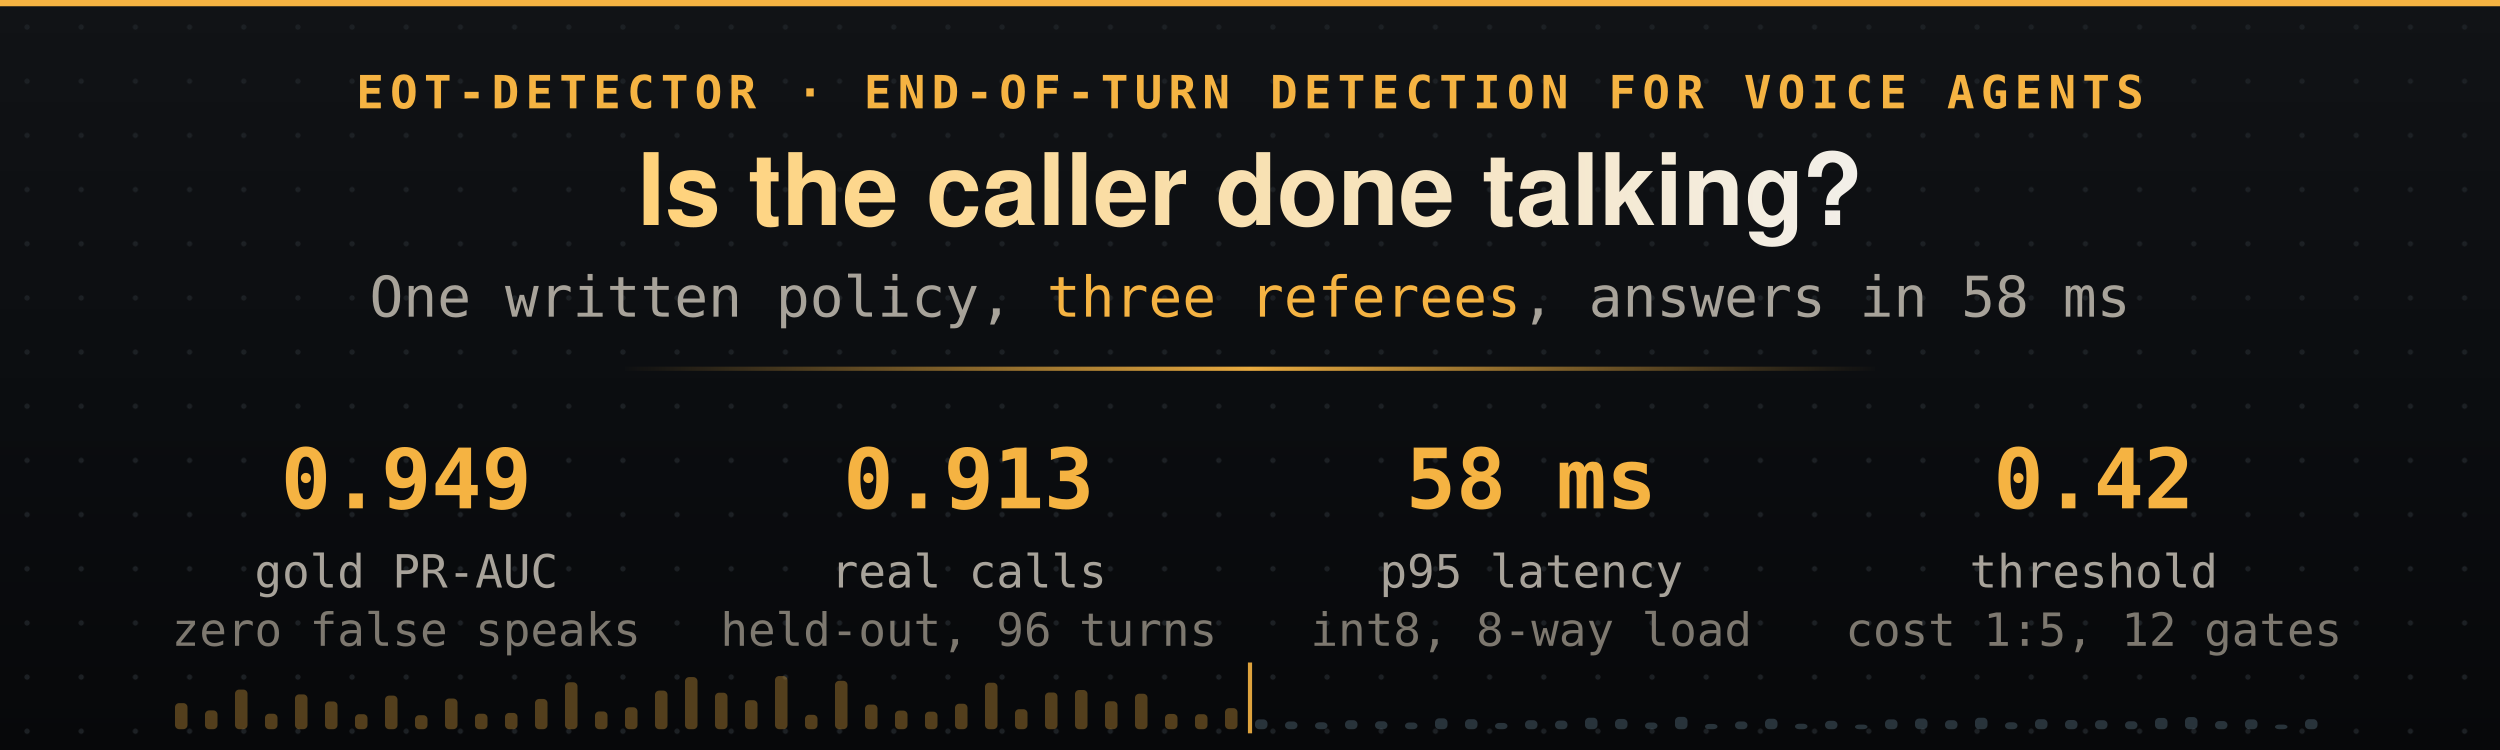
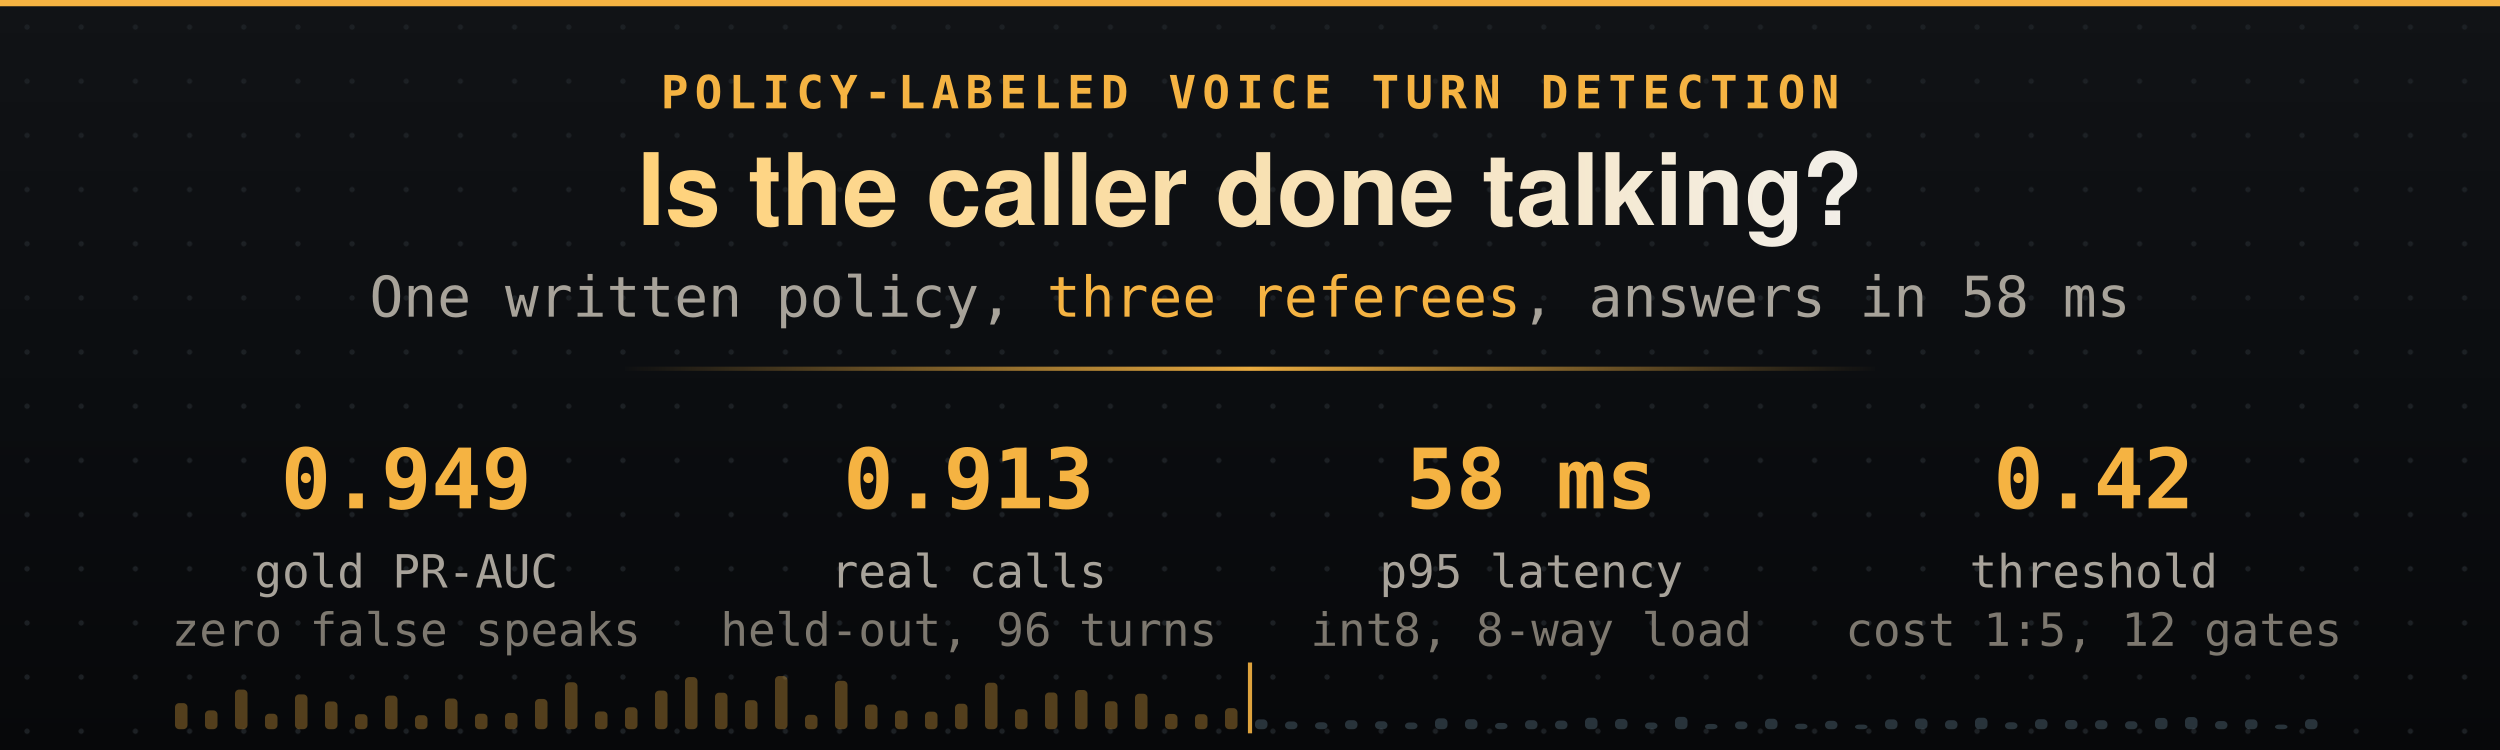
- <svg xmlns="http://www.w3.org/2000/svg" viewBox="0 0 1200 360" width="1200" height="360" role="img" aria-label="eot-detector: an end-of-turn detector for voice agents that scores 0.949 on a frozen human gold set with zero false interruptions, 0.913 on held-out real calls, and answers in 58 ms p95 on int8 CPU at threshold 0.42">
+ <svg xmlns="http://www.w3.org/2000/svg" viewBox="0 0 1200 360" width="1200" height="360" role="img" aria-label="policy-labeled-voice-turn-detection: an end-of-turn detector for voice agents that scores 0.949 on a frozen human gold set with zero false interruptions, 0.913 on held-out real calls, and answers in 58 ms p95 on int8 CPU at threshold 0.42">
  <defs>
    <linearGradient id="bg" x1="0" y1="0" x2="0" y2="1">
      <stop offset="0" stop-color="#111316" />
      <stop offset="0.55" stop-color="#0b0d10" />
      <stop offset="1" stop-color="#07080a" />
    </linearGradient>
    <pattern id="dots" width="26" height="26" patternUnits="userSpaceOnUse">
      <circle cx="13" cy="13" r="1.3" fill="#1c2024" />
    </pattern>
  </defs>
  <rect x="0" y="0" width="1200" height="360" rx="0" fill="url(#bg)" />
  <rect x="0" y="0" width="1200" height="360" rx="0" fill="url(#dots)" />
  <rect x="0" y="0" width="1200" height="3" rx="0" fill="#f5b342" />
-   <text x="600" y="52" font-family="ui-monospace, SFMono-Regular, Menlo, monospace" font-size="22" fill="#f5b342" font-weight="700" text-anchor="middle" letter-spacing="3">EOT-DETECTOR · END-OF-TURN DETECTION FOR VOICE AGENTS</text>
+   <text x="600" y="52" font-family="ui-monospace, SFMono-Regular, Menlo, monospace" font-size="22" fill="#f5b342" font-weight="700" text-anchor="middle" letter-spacing="3">POLICY-LABELED VOICE TURN DETECTION</text>
  <defs>
    <linearGradient id="ttl" x1="0" y1="0" x2="1" y2="0">
      <stop offset="0" stop-color="#ffd27a" />
      <stop offset="1" stop-color="#f2efe9" />
    </linearGradient>
    <linearGradient id="rule" x1="0" y1="0" x2="1" y2="0">
      <stop offset="0" stop-color="#f5b342" stop-opacity="0" />
      <stop offset="0.5" stop-color="#f5b342" stop-opacity="0.95" />
      <stop offset="1" stop-color="#f5b342" stop-opacity="0" />
    </linearGradient>
  </defs>
  <text x="600" y="108" font-family="-apple-system, BlinkMacSystemFont, 'Segoe UI', Helvetica, Arial, sans-serif" font-size="48" fill="url(#ttl)" font-weight="700" text-anchor="middle">Is the caller done talking?</text>
  <text x="600" y="152" font-family="ui-monospace, SFMono-Regular, Menlo, monospace" font-size="27" fill="#a8a39a" text-anchor="middle">One written policy, <tspan fill="#f5b342">three referees</tspan>, answers in 58 ms</text>
  <rect x="300" y="176" width="600" height="2" rx="0" fill="url(#rule)" />
  <text x="195" y="244" font-family="ui-monospace, SFMono-Regular, Menlo, monospace" font-size="40" fill="#f5b342" font-weight="700" text-anchor="middle">0.949</text>
  <text x="195" y="282" font-family="ui-monospace, SFMono-Regular, Menlo, monospace" font-size="22" fill="#a8a39a" text-anchor="middle">gold PR-AUC</text>
  <text x="195" y="310" font-family="ui-monospace, SFMono-Regular, Menlo, monospace" font-size="22" fill="#7d786f" text-anchor="middle">zero false speaks</text>
  <text x="465" y="244" font-family="ui-monospace, SFMono-Regular, Menlo, monospace" font-size="40" fill="#f5b342" font-weight="700" text-anchor="middle">0.913</text>
  <text x="465" y="282" font-family="ui-monospace, SFMono-Regular, Menlo, monospace" font-size="22" fill="#a8a39a" text-anchor="middle">real calls</text>
  <text x="465" y="310" font-family="ui-monospace, SFMono-Regular, Menlo, monospace" font-size="22" fill="#7d786f" text-anchor="middle">held-out, 96 turns</text>
  <text x="735" y="244" font-family="ui-monospace, SFMono-Regular, Menlo, monospace" font-size="40" fill="#f5b342" font-weight="700" text-anchor="middle">58 ms</text>
  <text x="735" y="282" font-family="ui-monospace, SFMono-Regular, Menlo, monospace" font-size="22" fill="#a8a39a" text-anchor="middle">p95 latency</text>
  <text x="735" y="310" font-family="ui-monospace, SFMono-Regular, Menlo, monospace" font-size="22" fill="#7d786f" text-anchor="middle">int8, 8-way load</text>
  <text x="1005" y="244" font-family="ui-monospace, SFMono-Regular, Menlo, monospace" font-size="40" fill="#f5b342" font-weight="700" text-anchor="middle">0.42</text>
  <text x="1005" y="282" font-family="ui-monospace, SFMono-Regular, Menlo, monospace" font-size="22" fill="#a8a39a" text-anchor="middle">threshold</text>
  <text x="1005" y="310" font-family="ui-monospace, SFMono-Regular, Menlo, monospace" font-size="22" fill="#7d786f" text-anchor="middle">cost 1:5, 12 gates</text>
  <rect x="84.0" y="337.5" width="6" height="12.5" rx="2" fill="#f5b342" opacity="0.32" />
  <rect x="98.4" y="341.0" width="6" height="9.0" rx="2" fill="#f5b342" opacity="0.32" />
  <rect x="112.8" y="331.0" width="6" height="19.0" rx="2" fill="#f5b342" opacity="0.32" />
  <rect x="127.2" y="342.6" width="6" height="7.4" rx="2" fill="#f5b342" opacity="0.32" />
  <rect x="141.6" y="333.3" width="6" height="16.7" rx="2" fill="#f5b342" opacity="0.32" />
  <rect x="156.0" y="336.7" width="6" height="13.3" rx="2" fill="#f5b342" opacity="0.32" />
  <rect x="170.4" y="342.8" width="6" height="7.2" rx="2" fill="#f5b342" opacity="0.32" />
  <rect x="184.8" y="333.9" width="6" height="16.1" rx="2" fill="#f5b342" opacity="0.32" />
  <rect x="199.2" y="343.3" width="6" height="6.7" rx="2" fill="#f5b342" opacity="0.32" />
  <rect x="213.6" y="335.3" width="6" height="14.7" rx="2" fill="#f5b342" opacity="0.32" />
  <rect x="228.0" y="342.6" width="6" height="7.4" rx="2" fill="#f5b342" opacity="0.32" />
  <rect x="242.4" y="342.2" width="6" height="7.8" rx="2" fill="#f5b342" opacity="0.32" />
  <rect x="256.8" y="335.5" width="6" height="14.5" rx="2" fill="#f5b342" opacity="0.32" />
  <rect x="271.2" y="327.5" width="6" height="22.5" rx="2" fill="#f5b342" opacity="0.32" />
  <rect x="285.6" y="341.5" width="6" height="8.5" rx="2" fill="#f5b342" opacity="0.32" />
  <rect x="300.0" y="339.5" width="6" height="10.5" rx="2" fill="#f5b342" opacity="0.32" />
  <rect x="314.4" y="331.5" width="6" height="18.5" rx="2" fill="#f5b342" opacity="0.32" />
  <rect x="328.8" y="325.0" width="6" height="25.0" rx="2" fill="#f5b342" opacity="0.32" />
  <rect x="343.2" y="332.5" width="6" height="17.5" rx="2" fill="#f5b342" opacity="0.32" />
  <rect x="357.6" y="336.1" width="6" height="13.9" rx="2" fill="#f5b342" opacity="0.32" />
  <rect x="372.0" y="324.5" width="6" height="25.5" rx="2" fill="#f5b342" opacity="0.32" />
  <rect x="386.4" y="343.1" width="6" height="6.9" rx="2" fill="#f5b342" opacity="0.32" />
  <rect x="400.8" y="326.8" width="6" height="23.2" rx="2" fill="#f5b342" opacity="0.32" />
  <rect x="415.2" y="338.2" width="6" height="11.8" rx="2" fill="#f5b342" opacity="0.32" />
  <rect x="429.6" y="341.1" width="6" height="8.9" rx="2" fill="#f5b342" opacity="0.32" />
  <rect x="444.0" y="341.6" width="6" height="8.4" rx="2" fill="#f5b342" opacity="0.32" />
  <rect x="458.4" y="337.8" width="6" height="12.2" rx="2" fill="#f5b342" opacity="0.32" />
  <rect x="472.8" y="327.7" width="6" height="22.3" rx="2" fill="#f5b342" opacity="0.32" />
  <rect x="487.2" y="340.4" width="6" height="9.6" rx="2" fill="#f5b342" opacity="0.32" />
  <rect x="501.6" y="332.4" width="6" height="17.6" rx="2" fill="#f5b342" opacity="0.32" />
  <rect x="516.0" y="331.2" width="6" height="18.8" rx="2" fill="#f5b342" opacity="0.32" />
  <rect x="530.4" y="336.6" width="6" height="13.4" rx="2" fill="#f5b342" opacity="0.32" />
  <rect x="544.8" y="333.0" width="6" height="17.0" rx="2" fill="#f5b342" opacity="0.32" />
  <rect x="559.2" y="342.7" width="6" height="7.3" rx="2" fill="#f5b342" opacity="0.32" />
  <rect x="573.6" y="342.8" width="6" height="7.2" rx="2" fill="#f5b342" opacity="0.32" />
  <rect x="588.0" y="339.9" width="6" height="10.1" rx="2" fill="#f5b342" opacity="0.32" />
  <rect x="602.4" y="345.3" width="6" height="4.7" rx="2" fill="#7fa3b8" opacity="0.28" />
  <rect x="616.8" y="346.3" width="6" height="3.7" rx="2" fill="#7fa3b8" opacity="0.28" />
  <rect x="631.2" y="346.7" width="6" height="3.3" rx="2" fill="#7fa3b8" opacity="0.28" />
  <rect x="645.6" y="345.7" width="6" height="4.3" rx="2" fill="#7fa3b8" opacity="0.28" />
  <rect x="660.0" y="346.2" width="6" height="3.8" rx="2" fill="#7fa3b8" opacity="0.28" />
  <rect x="674.4" y="346.8" width="6" height="3.2" rx="2" fill="#7fa3b8" opacity="0.28" />
  <rect x="688.8" y="344.8" width="6" height="5.2" rx="2" fill="#7fa3b8" opacity="0.28" />
  <rect x="703.2" y="345.2" width="6" height="4.8" rx="2" fill="#7fa3b8" opacity="0.28" />
  <rect x="717.6" y="347.0" width="6" height="3.0" rx="2" fill="#7fa3b8" opacity="0.28" />
  <rect x="732.0" y="345.7" width="6" height="4.3" rx="2" fill="#7fa3b8" opacity="0.28" />
  <rect x="746.4" y="345.9" width="6" height="4.1" rx="2" fill="#7fa3b8" opacity="0.28" />
  <rect x="760.8" y="344.5" width="6" height="5.5" rx="2" fill="#7fa3b8" opacity="0.28" />
  <rect x="775.2" y="345.1" width="6" height="4.9" rx="2" fill="#7fa3b8" opacity="0.28" />
  <rect x="789.6" y="346.8" width="6" height="3.2" rx="2" fill="#7fa3b8" opacity="0.28" />
  <rect x="804.0" y="344.1" width="6" height="5.9" rx="2" fill="#7fa3b8" opacity="0.28" />
  <rect x="818.4" y="347.5" width="6" height="2.5" rx="2" fill="#7fa3b8" opacity="0.28" />
  <rect x="832.8" y="346.3" width="6" height="3.7" rx="2" fill="#7fa3b8" opacity="0.28" />
  <rect x="847.2" y="345.0" width="6" height="5.0" rx="2" fill="#7fa3b8" opacity="0.28" />
  <rect x="861.6" y="347.4" width="6" height="2.6" rx="2" fill="#7fa3b8" opacity="0.28" />
  <rect x="876.0" y="346.0" width="6" height="4.0" rx="2" fill="#7fa3b8" opacity="0.28" />
  <rect x="890.4" y="347.8" width="6" height="2.2" rx="2" fill="#7fa3b8" opacity="0.28" />
  <rect x="904.8" y="345.3" width="6" height="4.7" rx="2" fill="#7fa3b8" opacity="0.28" />
  <rect x="919.2" y="344.9" width="6" height="5.1" rx="2" fill="#7fa3b8" opacity="0.28" />
  <rect x="933.6" y="345.7" width="6" height="4.3" rx="2" fill="#7fa3b8" opacity="0.28" />
  <rect x="948.0" y="344.5" width="6" height="5.5" rx="2" fill="#7fa3b8" opacity="0.28" />
  <rect x="962.4" y="346.7" width="6" height="3.3" rx="2" fill="#7fa3b8" opacity="0.28" />
  <rect x="976.8" y="345.2" width="6" height="4.8" rx="2" fill="#7fa3b8" opacity="0.28" />
  <rect x="991.2" y="345.6" width="6" height="4.4" rx="2" fill="#7fa3b8" opacity="0.28" />
  <rect x="1005.6" y="345.7" width="6" height="4.3" rx="2" fill="#7fa3b8" opacity="0.28" />
  <rect x="1020.0" y="346.2" width="6" height="3.8" rx="2" fill="#7fa3b8" opacity="0.28" />
  <rect x="1034.4" y="344.6" width="6" height="5.4" rx="2" fill="#7fa3b8" opacity="0.28" />
  <rect x="1048.8" y="344.2" width="6" height="5.8" rx="2" fill="#7fa3b8" opacity="0.28" />
  <rect x="1063.2" y="346.1" width="6" height="3.9" rx="2" fill="#7fa3b8" opacity="0.28" />
  <rect x="1077.6" y="345.3" width="6" height="4.7" rx="2" fill="#7fa3b8" opacity="0.28" />
  <rect x="1092.0" y="347.8" width="6" height="2.2" rx="2" fill="#7fa3b8" opacity="0.28" />
  <rect x="1106.4" y="345.2" width="6" height="4.8" rx="2" fill="#7fa3b8" opacity="0.28" />
  <rect x="599" y="318" width="2" height="34" rx="0" fill="#f5b342" opacity="0.9" />
</svg>
